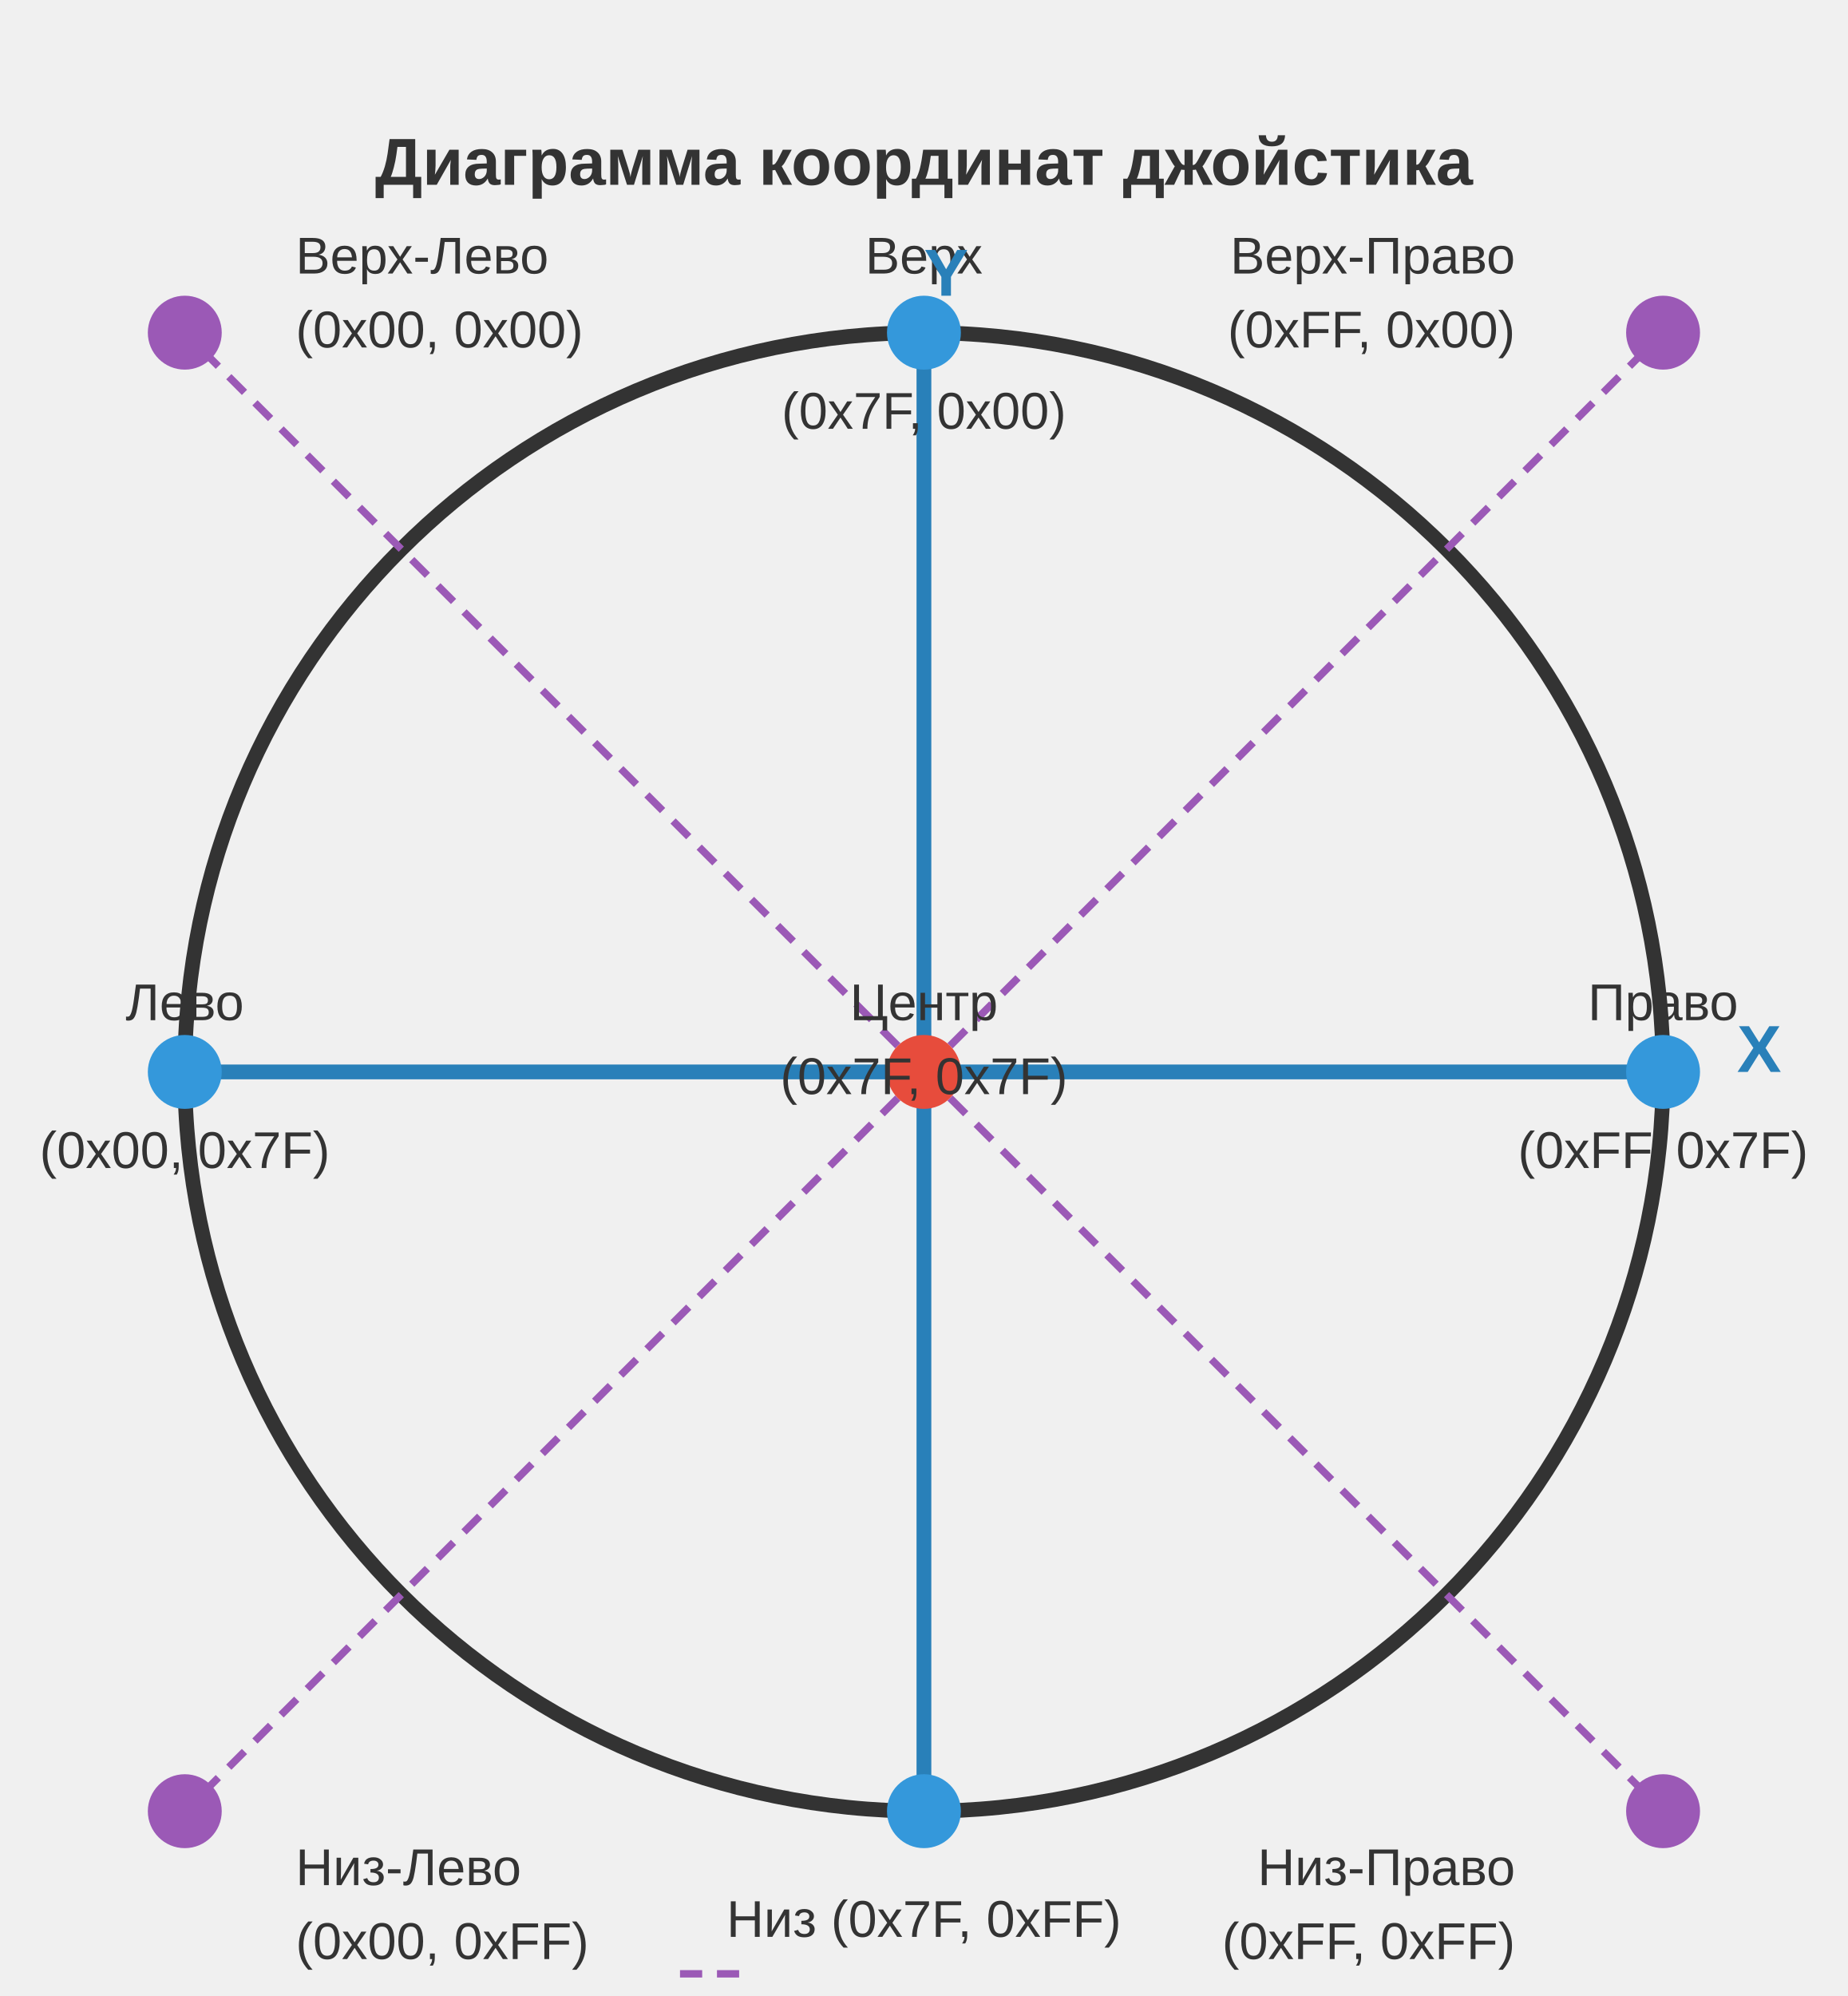
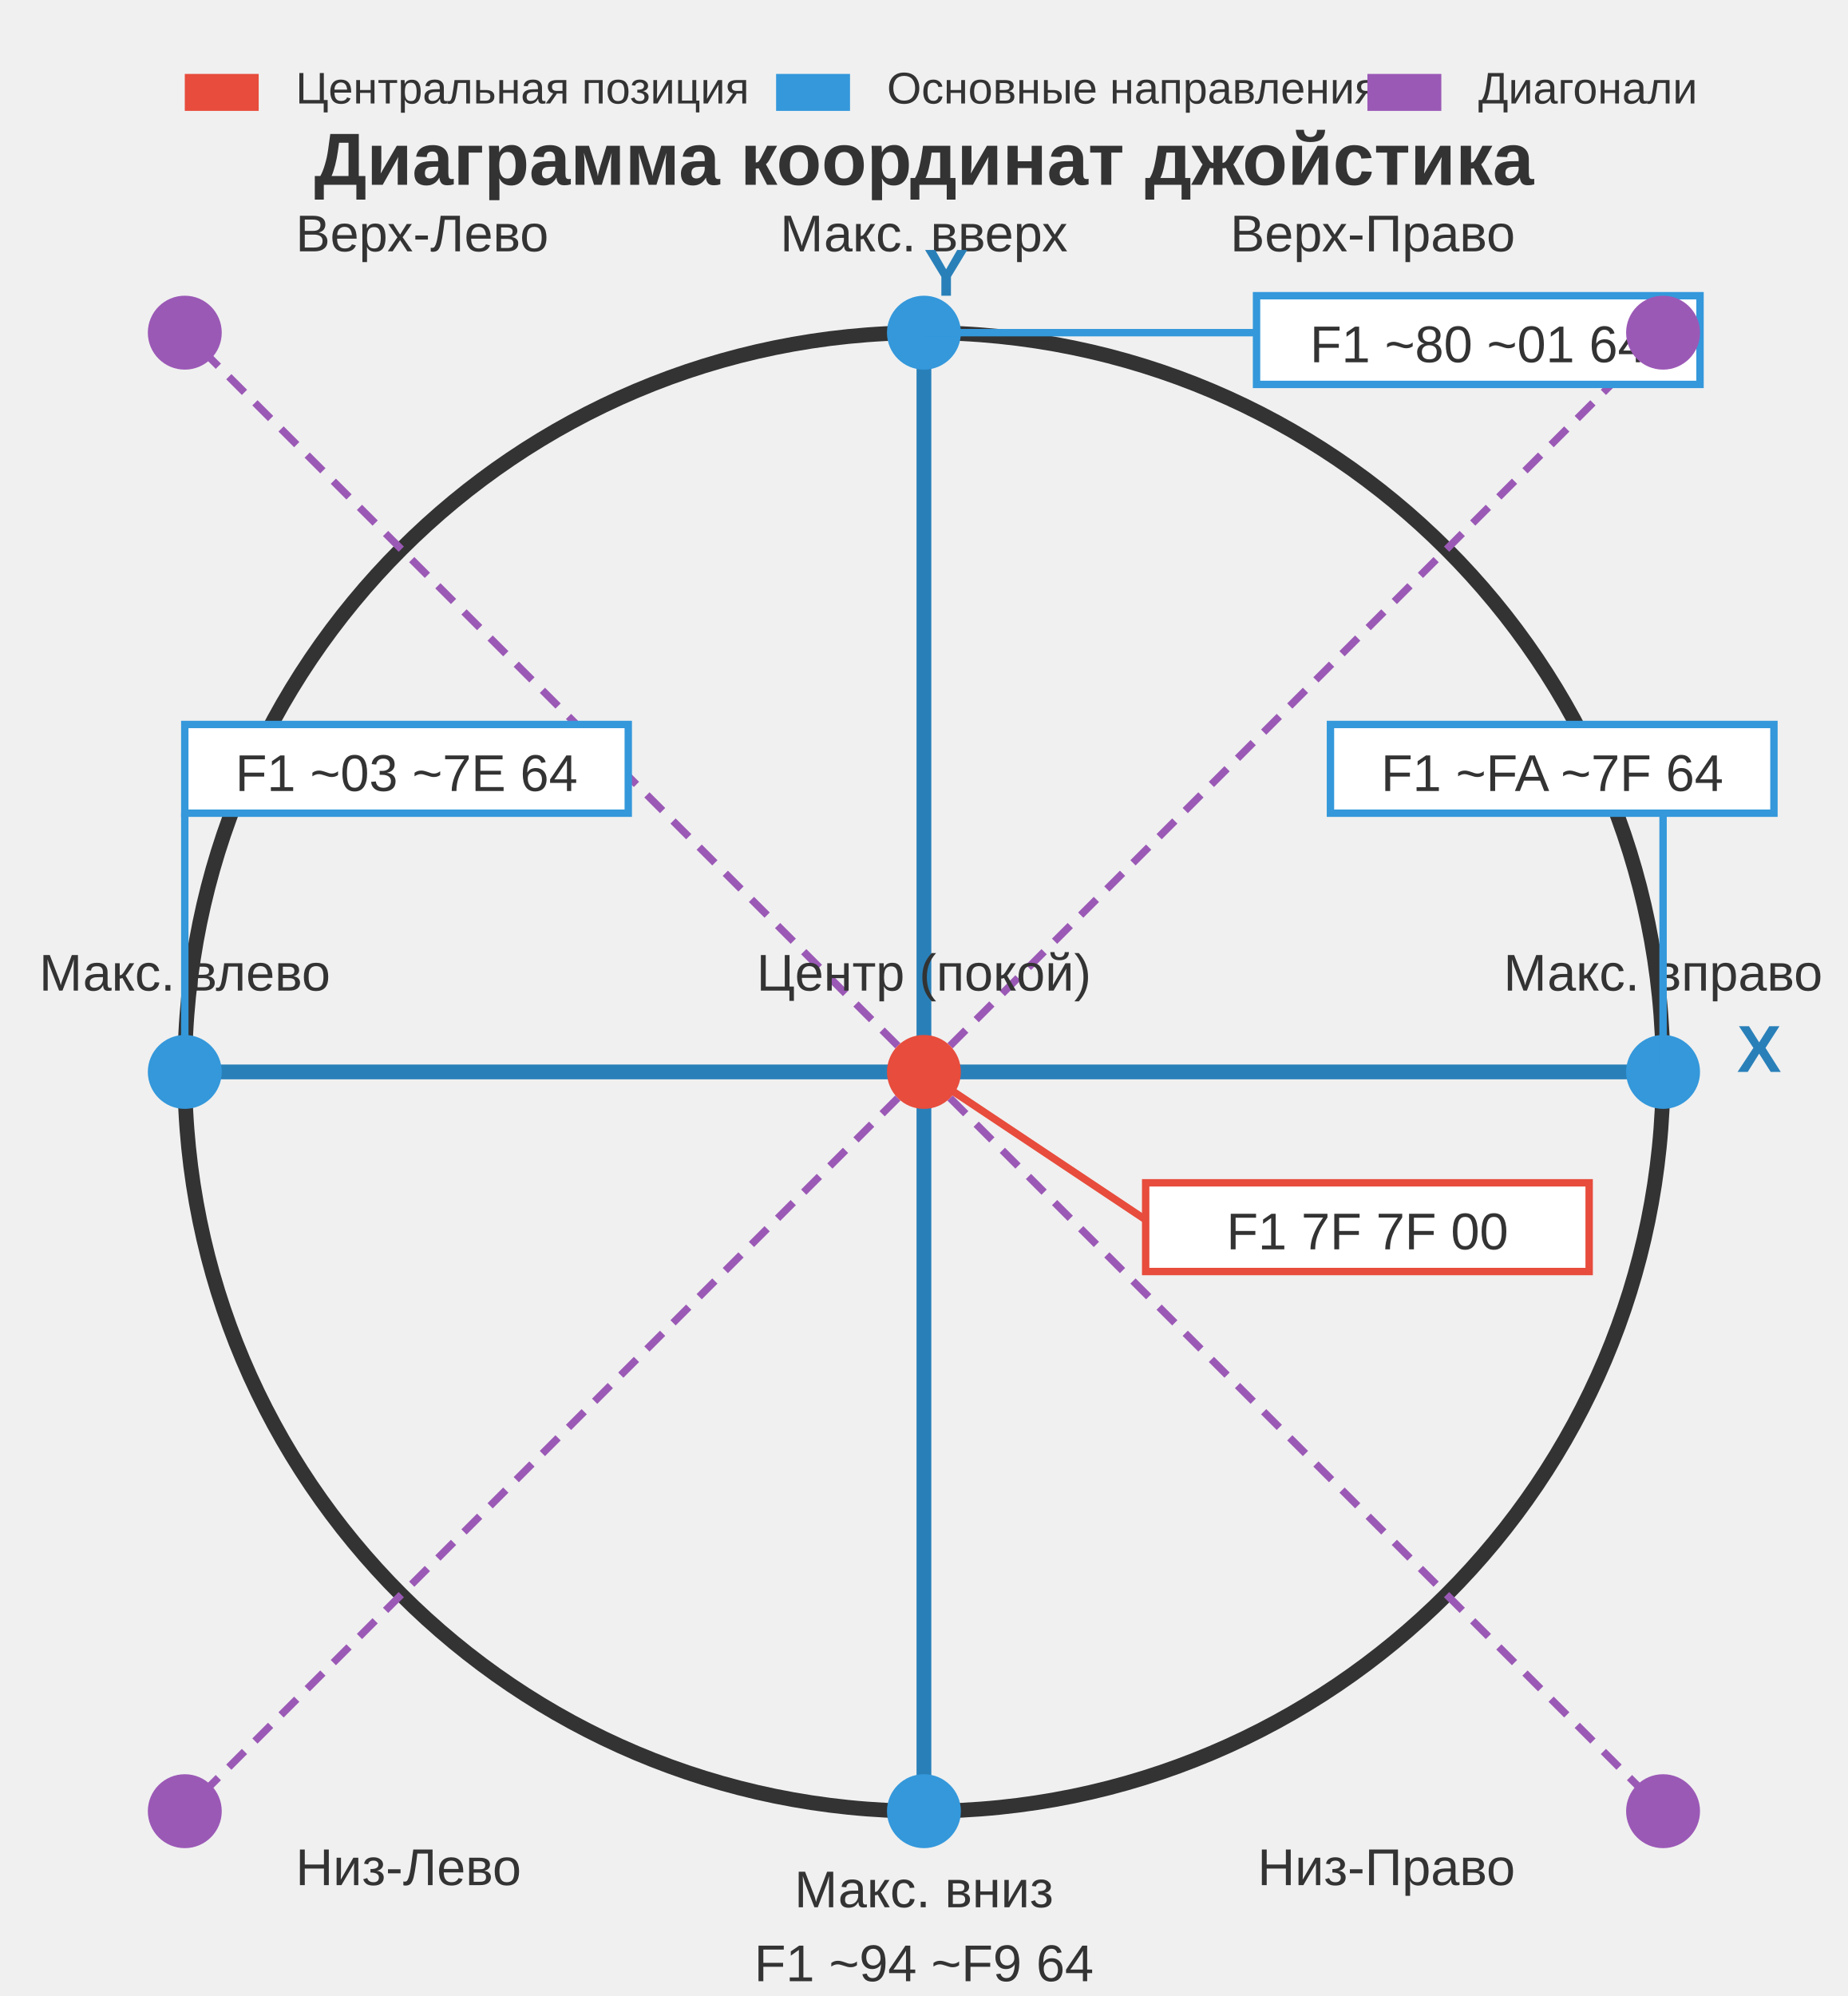
<svg xmlns="http://www.w3.org/2000/svg" viewBox="0 0 250 270">
  <rect x="0" y="0" width="250" height="270" fill="#f0f0f0" />
  <line x1="125" y1="45" x2="125" y2="245" stroke="#aaaaaa" stroke-width="1" />
  <line x1="25" y1="145" x2="225" y2="145" stroke="#aaaaaa" stroke-width="1" />
  <circle cx="125" cy="145" r="100" fill="none" stroke="#333333" stroke-width="2" />
  <line x1="125" y1="45" x2="125" y2="245" stroke="#2980b9" stroke-width="2" />
  <line x1="25" y1="145" x2="225" y2="145" stroke="#2980b9" stroke-width="2" />
  <line x1="125" y1="145" x2="25" y2="45" stroke="#9b59b6" stroke-width="1" stroke-dasharray="3,2" />
  <line x1="125" y1="145" x2="225" y2="45" stroke="#9b59b6" stroke-width="1" stroke-dasharray="3,2" />
  <line x1="125" y1="145" x2="25" y2="245" stroke="#9b59b6" stroke-width="1" stroke-dasharray="3,2" />
  <line x1="125" y1="145" x2="225" y2="245" stroke="#9b59b6" stroke-width="1" stroke-dasharray="3,2" />
  <circle cx="125" cy="145" r="5" fill="#e74c3c" />
-   <text x="125" y="138" font-family="Arial" font-size="7" text-anchor="middle" fill="#333333">Центр</text>
-   <text x="125" y="148" font-family="Arial" font-size="7" text-anchor="middle" fill="#333333">(0x7F, 0x7F)</text>
+   <text x="125" y="134" font-family="Arial" font-size="7" text-anchor="middle" fill="#333333">Центр (покой)</text>
+   <line x1="125" y1="145" x2="155" y2="165" stroke="#e74c3c" stroke-width="1" />
+   <rect x="155" y="160" width="60" height="12" fill="#ffffff" stroke="#e74c3c" stroke-width="1" />
+   <text x="185" y="169" font-family="Arial" font-size="7" text-anchor="middle" fill="#333333">F1 7F 7F 00</text>
  <circle cx="125" cy="45" r="5" fill="#3498db" />
-   <text x="125" y="37" font-family="Arial" font-size="7" text-anchor="middle" fill="#333333">Верх</text>
-   <text x="125" y="58" font-family="Arial" font-size="7" text-anchor="middle" fill="#333333">(0x7F, 0x00)</text>
+   <text x="125" y="34" font-family="Arial" font-size="7" text-anchor="middle" fill="#333333">Макс. вверх</text>
+   <line x1="125" y1="45" x2="170" y2="45" stroke="#3498db" stroke-width="1" />
+   <rect x="170" y="40" width="60" height="12" fill="#ffffff" stroke="#3498db" stroke-width="1" />
+   <text x="200" y="49" font-family="Arial" font-size="7" text-anchor="middle" fill="#333333">F1 ~80 ~01 64</text>
  <circle cx="125" cy="245" r="5" fill="#3498db" />
-   <text x="125" y="262" font-family="Arial" font-size="7" text-anchor="middle" fill="#333333">Низ (0x7F, 0xFF)</text>
+   <text x="125" y="258" font-family="Arial" font-size="7" text-anchor="middle" fill="#333333">Макс. вниз</text>
+   <text x="125" y="268" font-family="Arial" font-size="7" text-anchor="middle" fill="#333333">F1 ~94 ~F9 64</text>
  <circle cx="25" cy="145" r="5" fill="#3498db" />
-   <text x="25" y="138" font-family="Arial" font-size="7" text-anchor="middle" fill="#333333">Лево</text>
-   <text x="25" y="158" font-family="Arial" font-size="7" text-anchor="middle" fill="#333333">(0x00, 0x7F)</text>
+   <text x="25" y="134" font-family="Arial" font-size="7" text-anchor="middle" fill="#333333">Макс. влево</text>
+   <line x1="25" y1="145" x2="25" y2="110" stroke="#3498db" stroke-width="1" />
+   <rect x="25" y="98" width="60" height="12" fill="#ffffff" stroke="#3498db" stroke-width="1" />
+   <text x="55" y="107" font-family="Arial" font-size="7" text-anchor="middle" fill="#333333">F1 ~03 ~7E 64</text>
  <circle cx="225" cy="145" r="5" fill="#3498db" />
-   <text x="225" y="138" font-family="Arial" font-size="7" text-anchor="middle" fill="#333333">Право</text>
-   <text x="225" y="158" font-family="Arial" font-size="7" text-anchor="middle" fill="#333333">(0xFF, 0x7F)</text>
+   <text x="225" y="134" font-family="Arial" font-size="7" text-anchor="middle" fill="#333333">Макс. вправо</text>
+   <line x1="225" y1="145" x2="225" y2="110" stroke="#3498db" stroke-width="1" />
+   <rect x="180" y="98" width="60" height="12" fill="#ffffff" stroke="#3498db" stroke-width="1" />
+   <text x="210" y="107" font-family="Arial" font-size="7" text-anchor="middle" fill="#333333">F1 ~FA ~7F 64</text>
  <circle cx="25" cy="45" r="5" fill="#9b59b6" />
-   <text x="40" y="37" font-family="Arial" font-size="7" fill="#333333">Верх-Лево</text>
-   <text x="40" y="47" font-family="Arial" font-size="7" fill="#333333">(0x00, 0x00)</text>
+   <text x="40" y="34" font-family="Arial" font-size="7" fill="#333333">Верх-Лево</text>
  <circle cx="225" cy="45" r="5" fill="#9b59b6" />
-   <text x="205" y="37" font-family="Arial" font-size="7" text-anchor="end" fill="#333333">Верх-Право</text>
-   <text x="205" y="47" font-family="Arial" font-size="7" text-anchor="end" fill="#333333">(0xFF, 0x00)</text>
+   <text x="205" y="34" font-family="Arial" font-size="7" text-anchor="end" fill="#333333">Верх-Право</text>
  <circle cx="25" cy="245" r="5" fill="#9b59b6" />
  <text x="40" y="255" font-family="Arial" font-size="7" fill="#333333">Низ-Лево</text>
-   <text x="40" y="265" font-family="Arial" font-size="7" fill="#333333">(0x00, 0xFF)</text>
  <circle cx="225" cy="245" r="5" fill="#9b59b6" />
  <text x="205" y="255" font-family="Arial" font-size="7" text-anchor="end" fill="#333333">Низ-Право</text>
-   <text x="205" y="265" font-family="Arial" font-size="7" text-anchor="end" fill="#333333">(0xFF, 0xFF)</text>
-   <text x="125" y="25" font-family="Arial" font-size="9" font-weight="bold" text-anchor="middle" fill="#333333">Диаграмма координат джойстика</text>
+   <text x="125" y="25" font-family="Arial" font-size="10" font-weight="bold" text-anchor="middle" fill="#333333">Диаграмма координат джойстика</text>
  <text x="235" y="145" font-family="Arial" font-size="9" font-weight="bold" fill="#2980b9">X</text>
  <text x="125" y="40" font-family="Arial" font-size="9" font-weight="bold" fill="#2980b9">Y</text>
-   <text x="125" y="245" font-family="Arial" font-size="6" text-anchor="middle" fill="#333333" />
-   <text x="125" y="253" font-family="Arial" font-size="6" text-anchor="middle" fill="#333333" />
-   <text x="125" y="261" font-family="Arial" font-size="6" text-anchor="middle" fill="#333333" />
-   <line x1="92" y1="267" x2="100" y2="267" stroke="#9b59b6" stroke-width="1" stroke-dasharray="3,2" />
+   <rect x="25" y="10" width="10" height="5" fill="#e74c3c" />
+   <text x="40" y="14" font-family="Arial" font-size="6" fill="#333333">Центральная позиция</text>
+   <rect x="105" y="10" width="10" height="5" fill="#3498db" />
+   <text x="120" y="14" font-family="Arial" font-size="6" fill="#333333">Основные направления</text>
+   <rect x="185" y="10" width="10" height="5" fill="#9b59b6" />
+   <text x="200" y="14" font-family="Arial" font-size="6" fill="#333333">Диагонали</text>
</svg>
